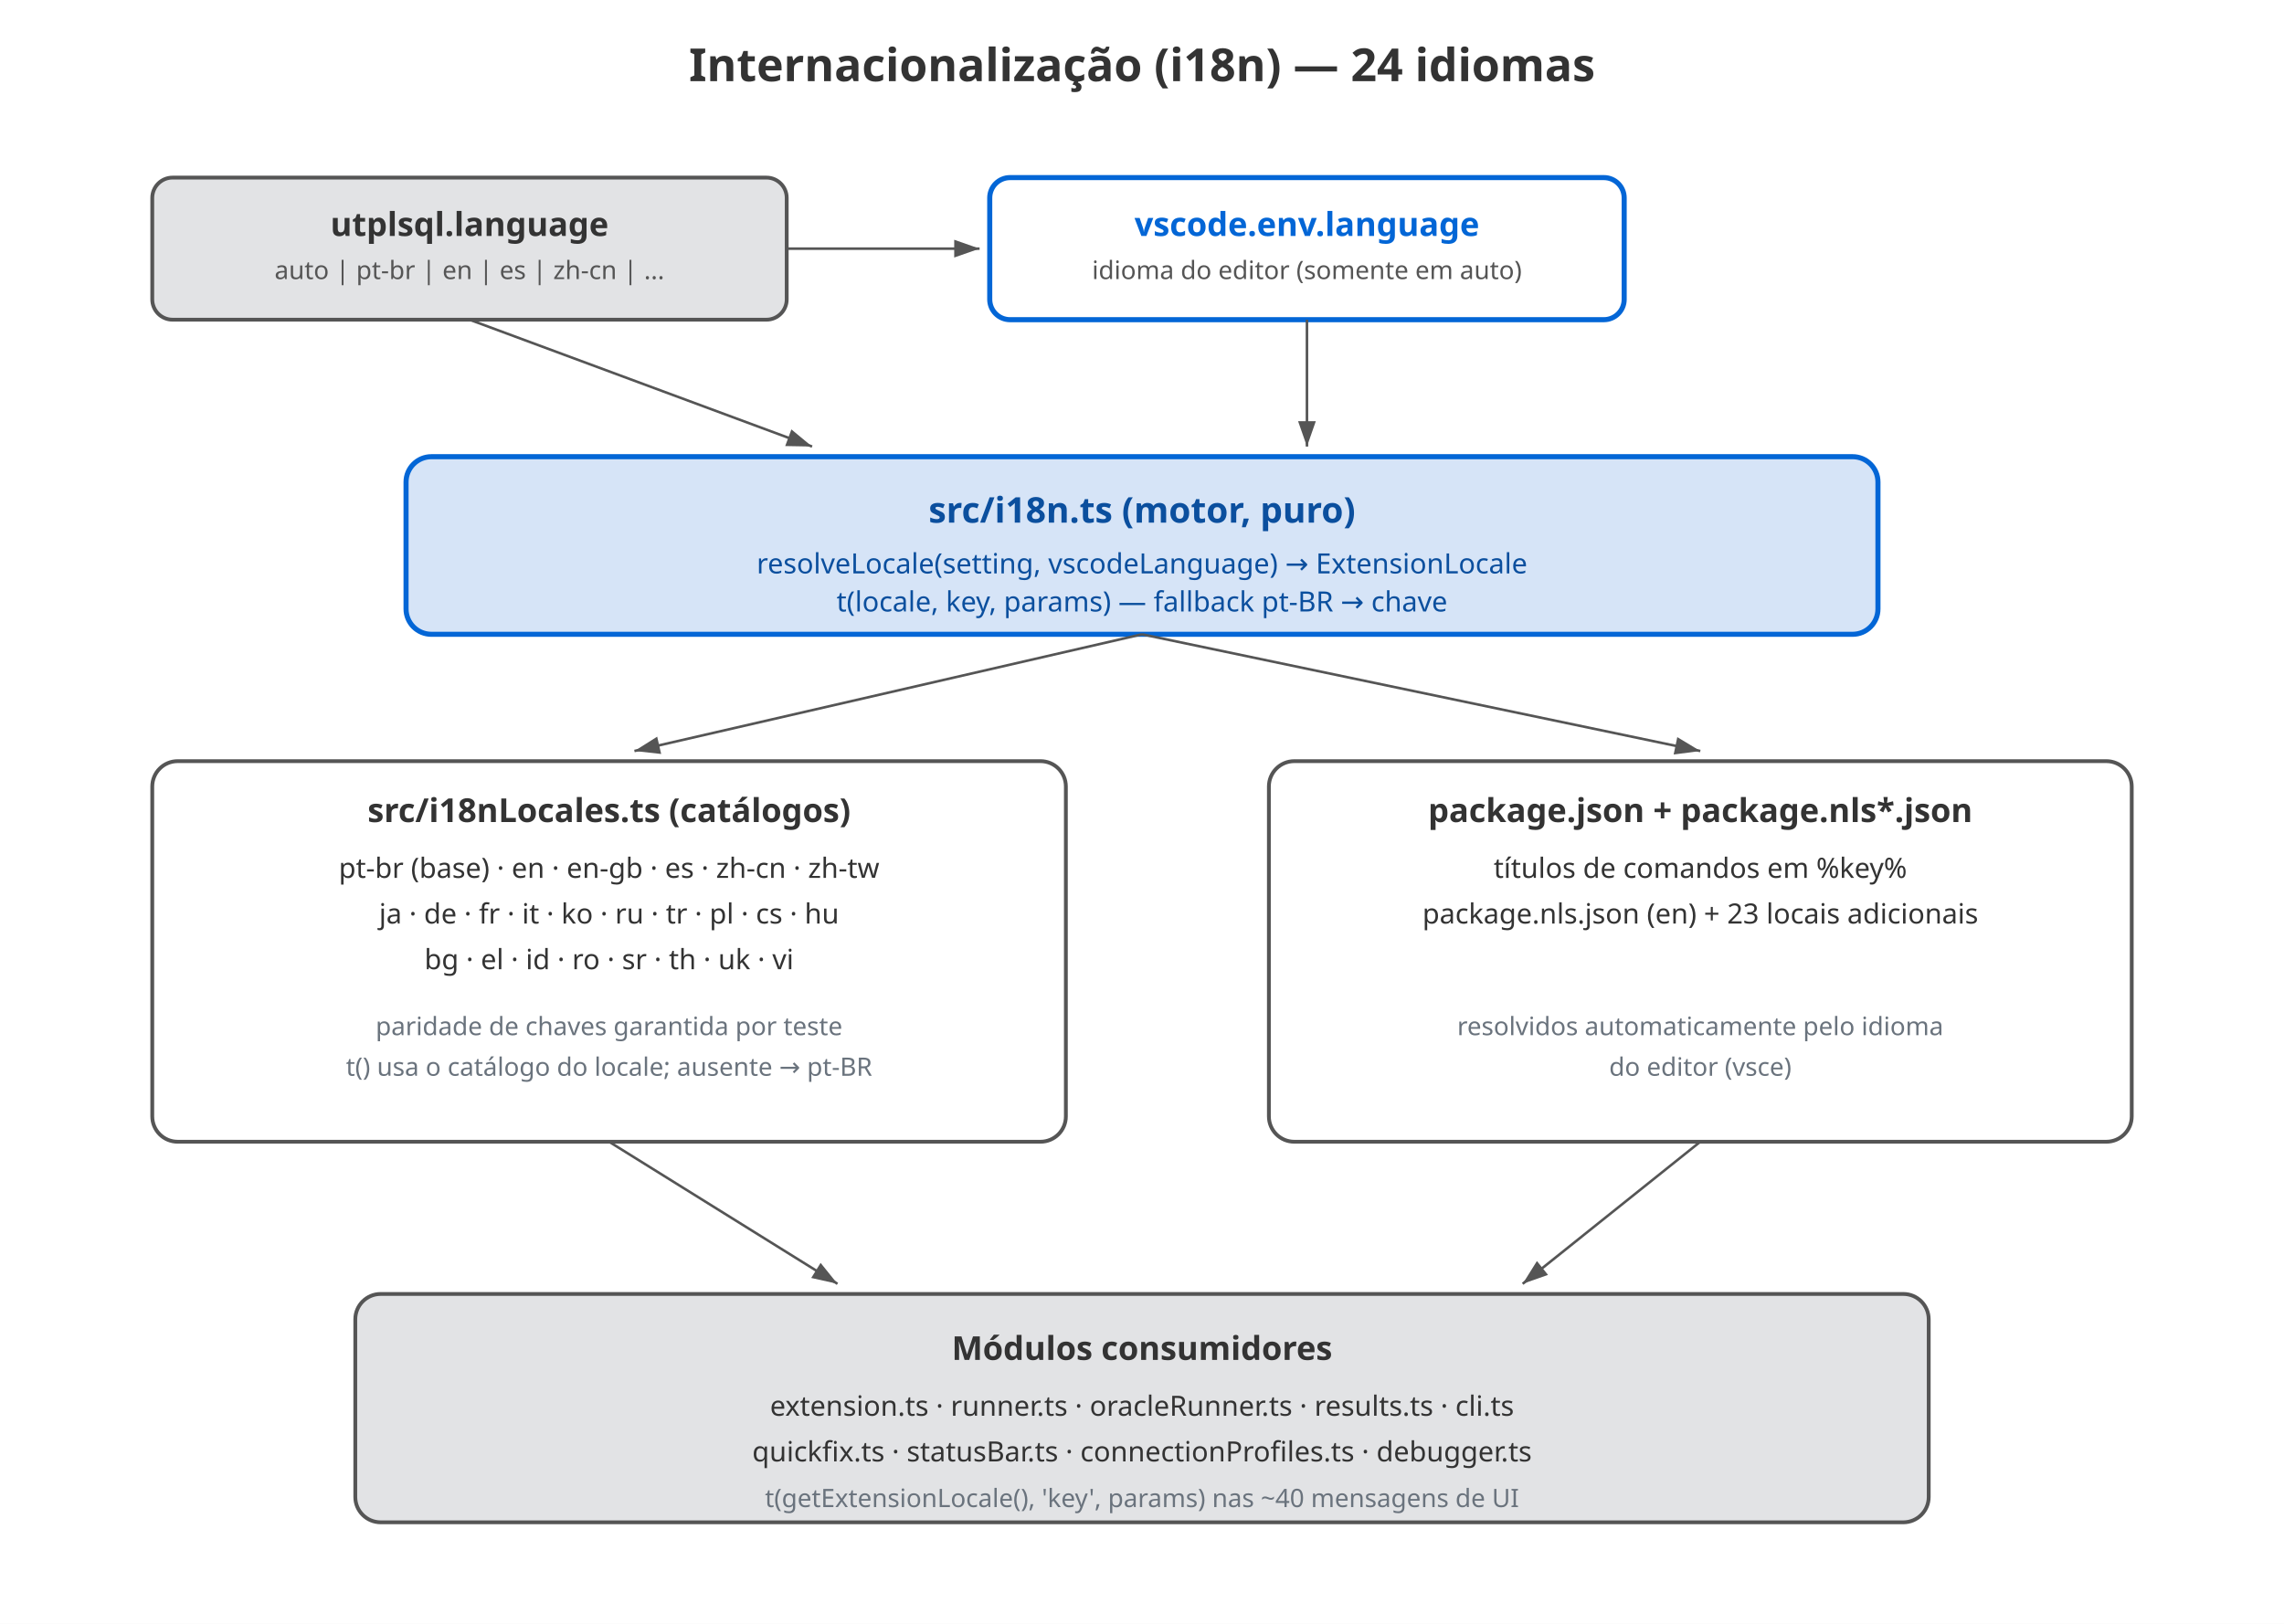
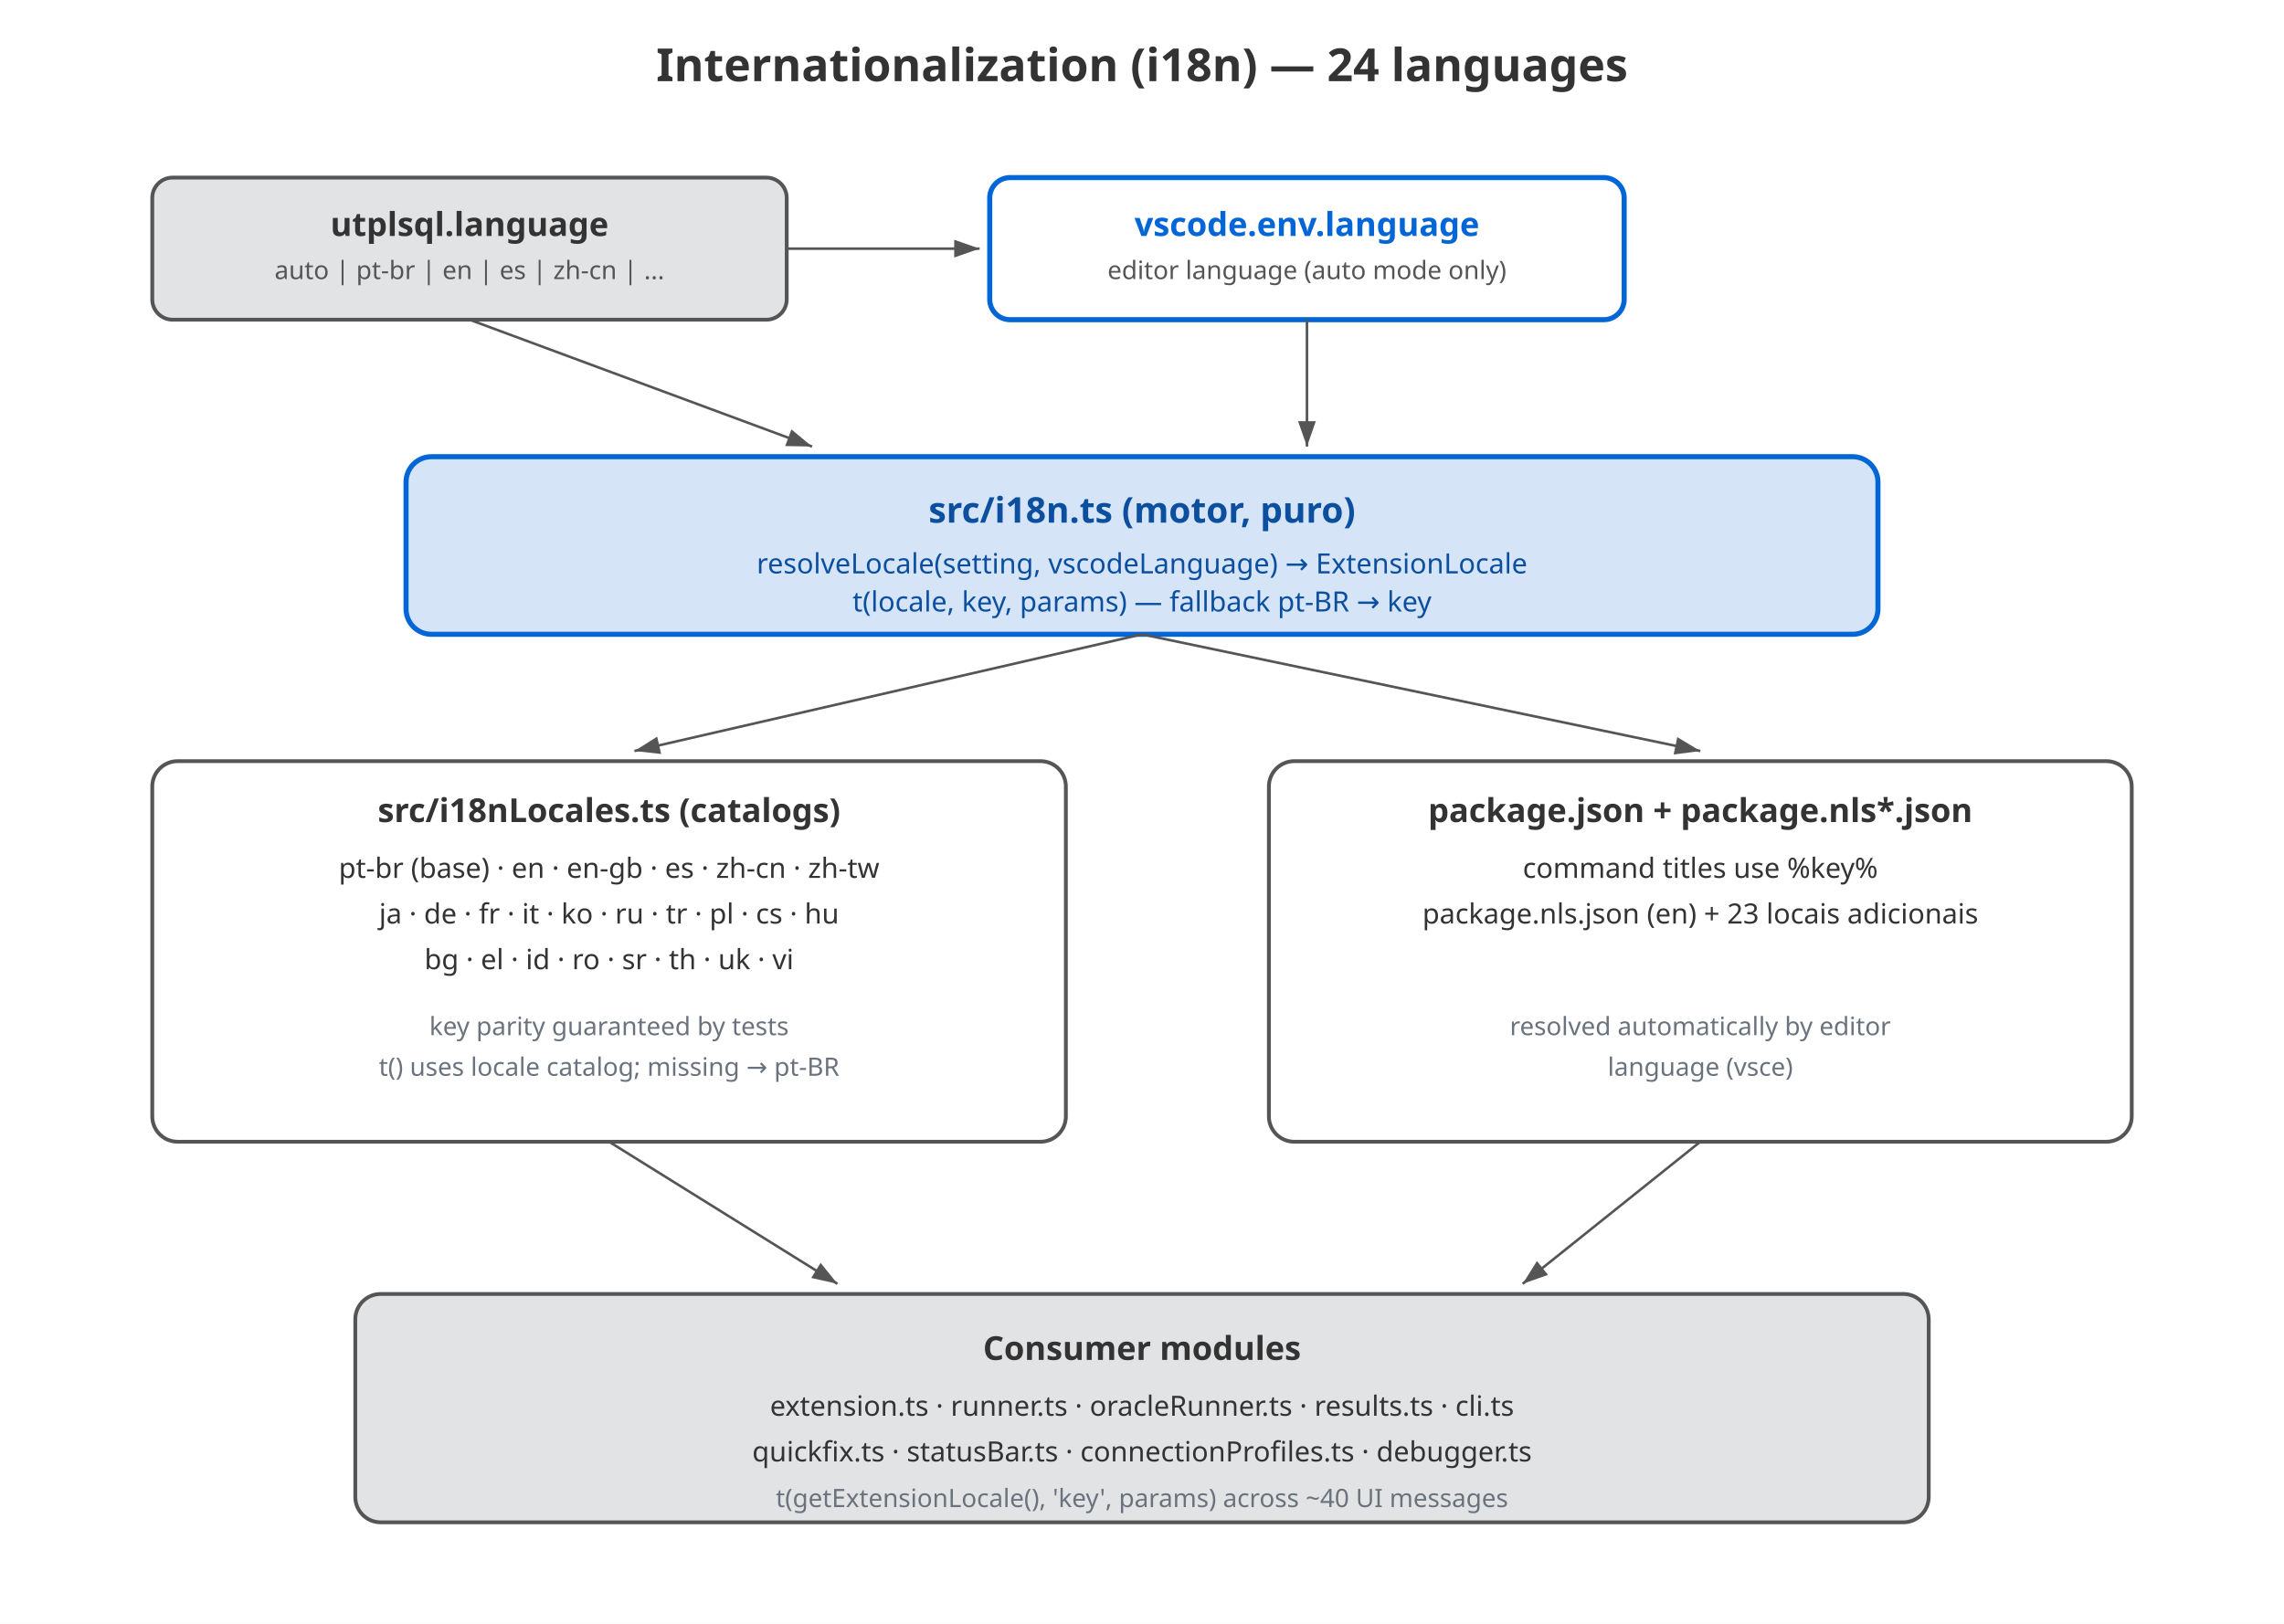
<svg xmlns="http://www.w3.org/2000/svg" viewBox="0 0 900 640" font-family="Segoe UI, sans-serif">
  <defs>
    <marker id="arrow" markerWidth="10" markerHeight="7" refX="10" refY="3.5" orient="auto">
      <polygon points="0 0, 10 3.5, 0 7" fill="#555" />
    </marker>
  </defs>
  <rect width="900" height="640" fill="#fff" />
-   <text x="450" y="32" text-anchor="middle" font-size="18" font-weight="bold" fill="#333">Internacionalização (i18n) — 24 idiomas</text>
+   <text x="450" y="32" text-anchor="middle" font-size="18" font-weight="bold" fill="#333">Internationalization (i18n) — 24 languages</text>
  <rect x="60" y="70" width="250" height="56" rx="8" fill="#e2e3e5" stroke="#555" stroke-width="1.5" />
  <text x="185" y="93" text-anchor="middle" font-size="13" font-weight="bold" fill="#333">utplsql.language</text>
  <text x="185" y="110" text-anchor="middle" font-size="10" fill="#555">auto | pt-br | en | es | zh-cn | ...</text>
  <rect x="390" y="70" width="250" height="56" rx="8" fill="#fff" stroke="#0366d6" stroke-width="2" />
  <text x="515" y="93" text-anchor="middle" font-size="13" font-weight="bold" fill="#0366d6">vscode.env.language</text>
-   <text x="515" y="110" text-anchor="middle" font-size="10" fill="#555">idioma do editor (somente em auto)</text>
+   <text x="515" y="110" text-anchor="middle" font-size="10" fill="#555">editor language (auto mode only)</text>
  <line x1="310" y1="98" x2="386" y2="98" stroke="#555" marker-end="url(#arrow)" />
  <rect x="160" y="180" width="580" height="70" rx="10" fill="#d6e4f7" stroke="#0366d6" stroke-width="2" />
  <text x="450" y="206" text-anchor="middle" font-size="14" font-weight="bold" fill="#0b4f9e">src/i18n.ts (motor, puro)</text>
  <text x="450" y="226" text-anchor="middle" font-size="11" fill="#0b4f9e">resolveLocale(setting, vscodeLanguage) → ExtensionLocale</text>
-   <text x="450" y="241" text-anchor="middle" font-size="11" fill="#0b4f9e">t(locale, key, params) — fallback pt-BR → chave</text>
+   <text x="450" y="241" text-anchor="middle" font-size="11" fill="#0b4f9e">t(locale, key, params) — fallback pt-BR → key</text>
  <line x1="185" y1="126" x2="320" y2="176" stroke="#555" marker-end="url(#arrow)" />
  <line x1="515" y1="126" x2="515" y2="176" stroke="#555" marker-end="url(#arrow)" />
  <rect x="60" y="300" width="360" height="150" rx="10" fill="#fff" stroke="#555" stroke-width="1.5" />
-   <text x="240" y="324" text-anchor="middle" font-size="13" font-weight="bold" fill="#333">src/i18nLocales.ts (catálogos)</text>
+   <text x="240" y="324" text-anchor="middle" font-size="13" font-weight="bold" fill="#333">src/i18nLocales.ts (catalogs)</text>
  <text x="240" y="346" text-anchor="middle" font-size="11" fill="#333">pt-br (base) · en · en-gb · es · zh-cn · zh-tw</text>
  <text x="240" y="364" text-anchor="middle" font-size="11" fill="#333">ja · de · fr · it · ko · ru · tr · pl · cs · hu</text>
  <text x="240" y="382" text-anchor="middle" font-size="11" fill="#333">bg · el · id · ro · sr · th · uk · vi</text>
-   <text x="240" y="408" text-anchor="middle" font-size="10" fill="#6a737d">paridade de chaves garantida por teste</text>
-   <text x="240" y="424" text-anchor="middle" font-size="10" fill="#6a737d">t() usa o catálogo do locale; ausente → pt-BR</text>
+   <text x="240" y="408" text-anchor="middle" font-size="10" fill="#6a737d">key parity guaranteed by tests</text>
+   <text x="240" y="424" text-anchor="middle" font-size="10" fill="#6a737d">t() uses locale catalog; missing → pt-BR</text>
  <rect x="500" y="300" width="340" height="150" rx="10" fill="#fff" stroke="#555" stroke-width="1.5" />
  <text x="670" y="324" text-anchor="middle" font-size="13" font-weight="bold" fill="#333">package.json + package.nls*.json</text>
-   <text x="670" y="346" text-anchor="middle" font-size="11" fill="#333">títulos de comandos em %key%</text>
+   <text x="670" y="346" text-anchor="middle" font-size="11" fill="#333">command titles use %key%</text>
  <text x="670" y="364" text-anchor="middle" font-size="11" fill="#333">package.nls.json (en) + 23 locais adicionais</text>
-   <text x="670" y="408" text-anchor="middle" font-size="10" fill="#6a737d">resolvidos automaticamente pelo idioma</text>
-   <text x="670" y="424" text-anchor="middle" font-size="10" fill="#6a737d">do editor (vsce)</text>
+   <text x="670" y="408" text-anchor="middle" font-size="10" fill="#6a737d">resolved automatically by editor</text>
+   <text x="670" y="424" text-anchor="middle" font-size="10" fill="#6a737d">language (vsce)</text>
  <line x1="450" y1="250" x2="250" y2="296" stroke="#555" marker-end="url(#arrow)" />
  <line x1="450" y1="250" x2="670" y2="296" stroke="#555" marker-end="url(#arrow)" />
  <rect x="140" y="510" width="620" height="90" rx="10" fill="#e2e3e5" stroke="#555" stroke-width="1.5" />
-   <text x="450" y="536" text-anchor="middle" font-size="13" font-weight="bold" fill="#333">Módulos consumidores</text>
+   <text x="450" y="536" text-anchor="middle" font-size="13" font-weight="bold" fill="#333">Consumer modules</text>
  <text x="450" y="558" text-anchor="middle" font-size="11" fill="#333">extension.ts · runner.ts · oracleRunner.ts · results.ts · cli.ts</text>
  <text x="450" y="576" text-anchor="middle" font-size="11" fill="#333">quickfix.ts · statusBar.ts · connectionProfiles.ts · debugger.ts</text>
-   <text x="450" y="594" text-anchor="middle" font-size="10" fill="#6a737d">t(getExtensionLocale(), 'key', params) nas ~40 mensagens de UI</text>
+   <text x="450" y="594" text-anchor="middle" font-size="10" fill="#6a737d">t(getExtensionLocale(), 'key', params) across ~40 UI messages</text>
  <line x1="240" y1="450" x2="330" y2="506" stroke="#555" marker-end="url(#arrow)" />
  <line x1="670" y1="450" x2="600" y2="506" stroke="#555" marker-end="url(#arrow)" />
</svg>
